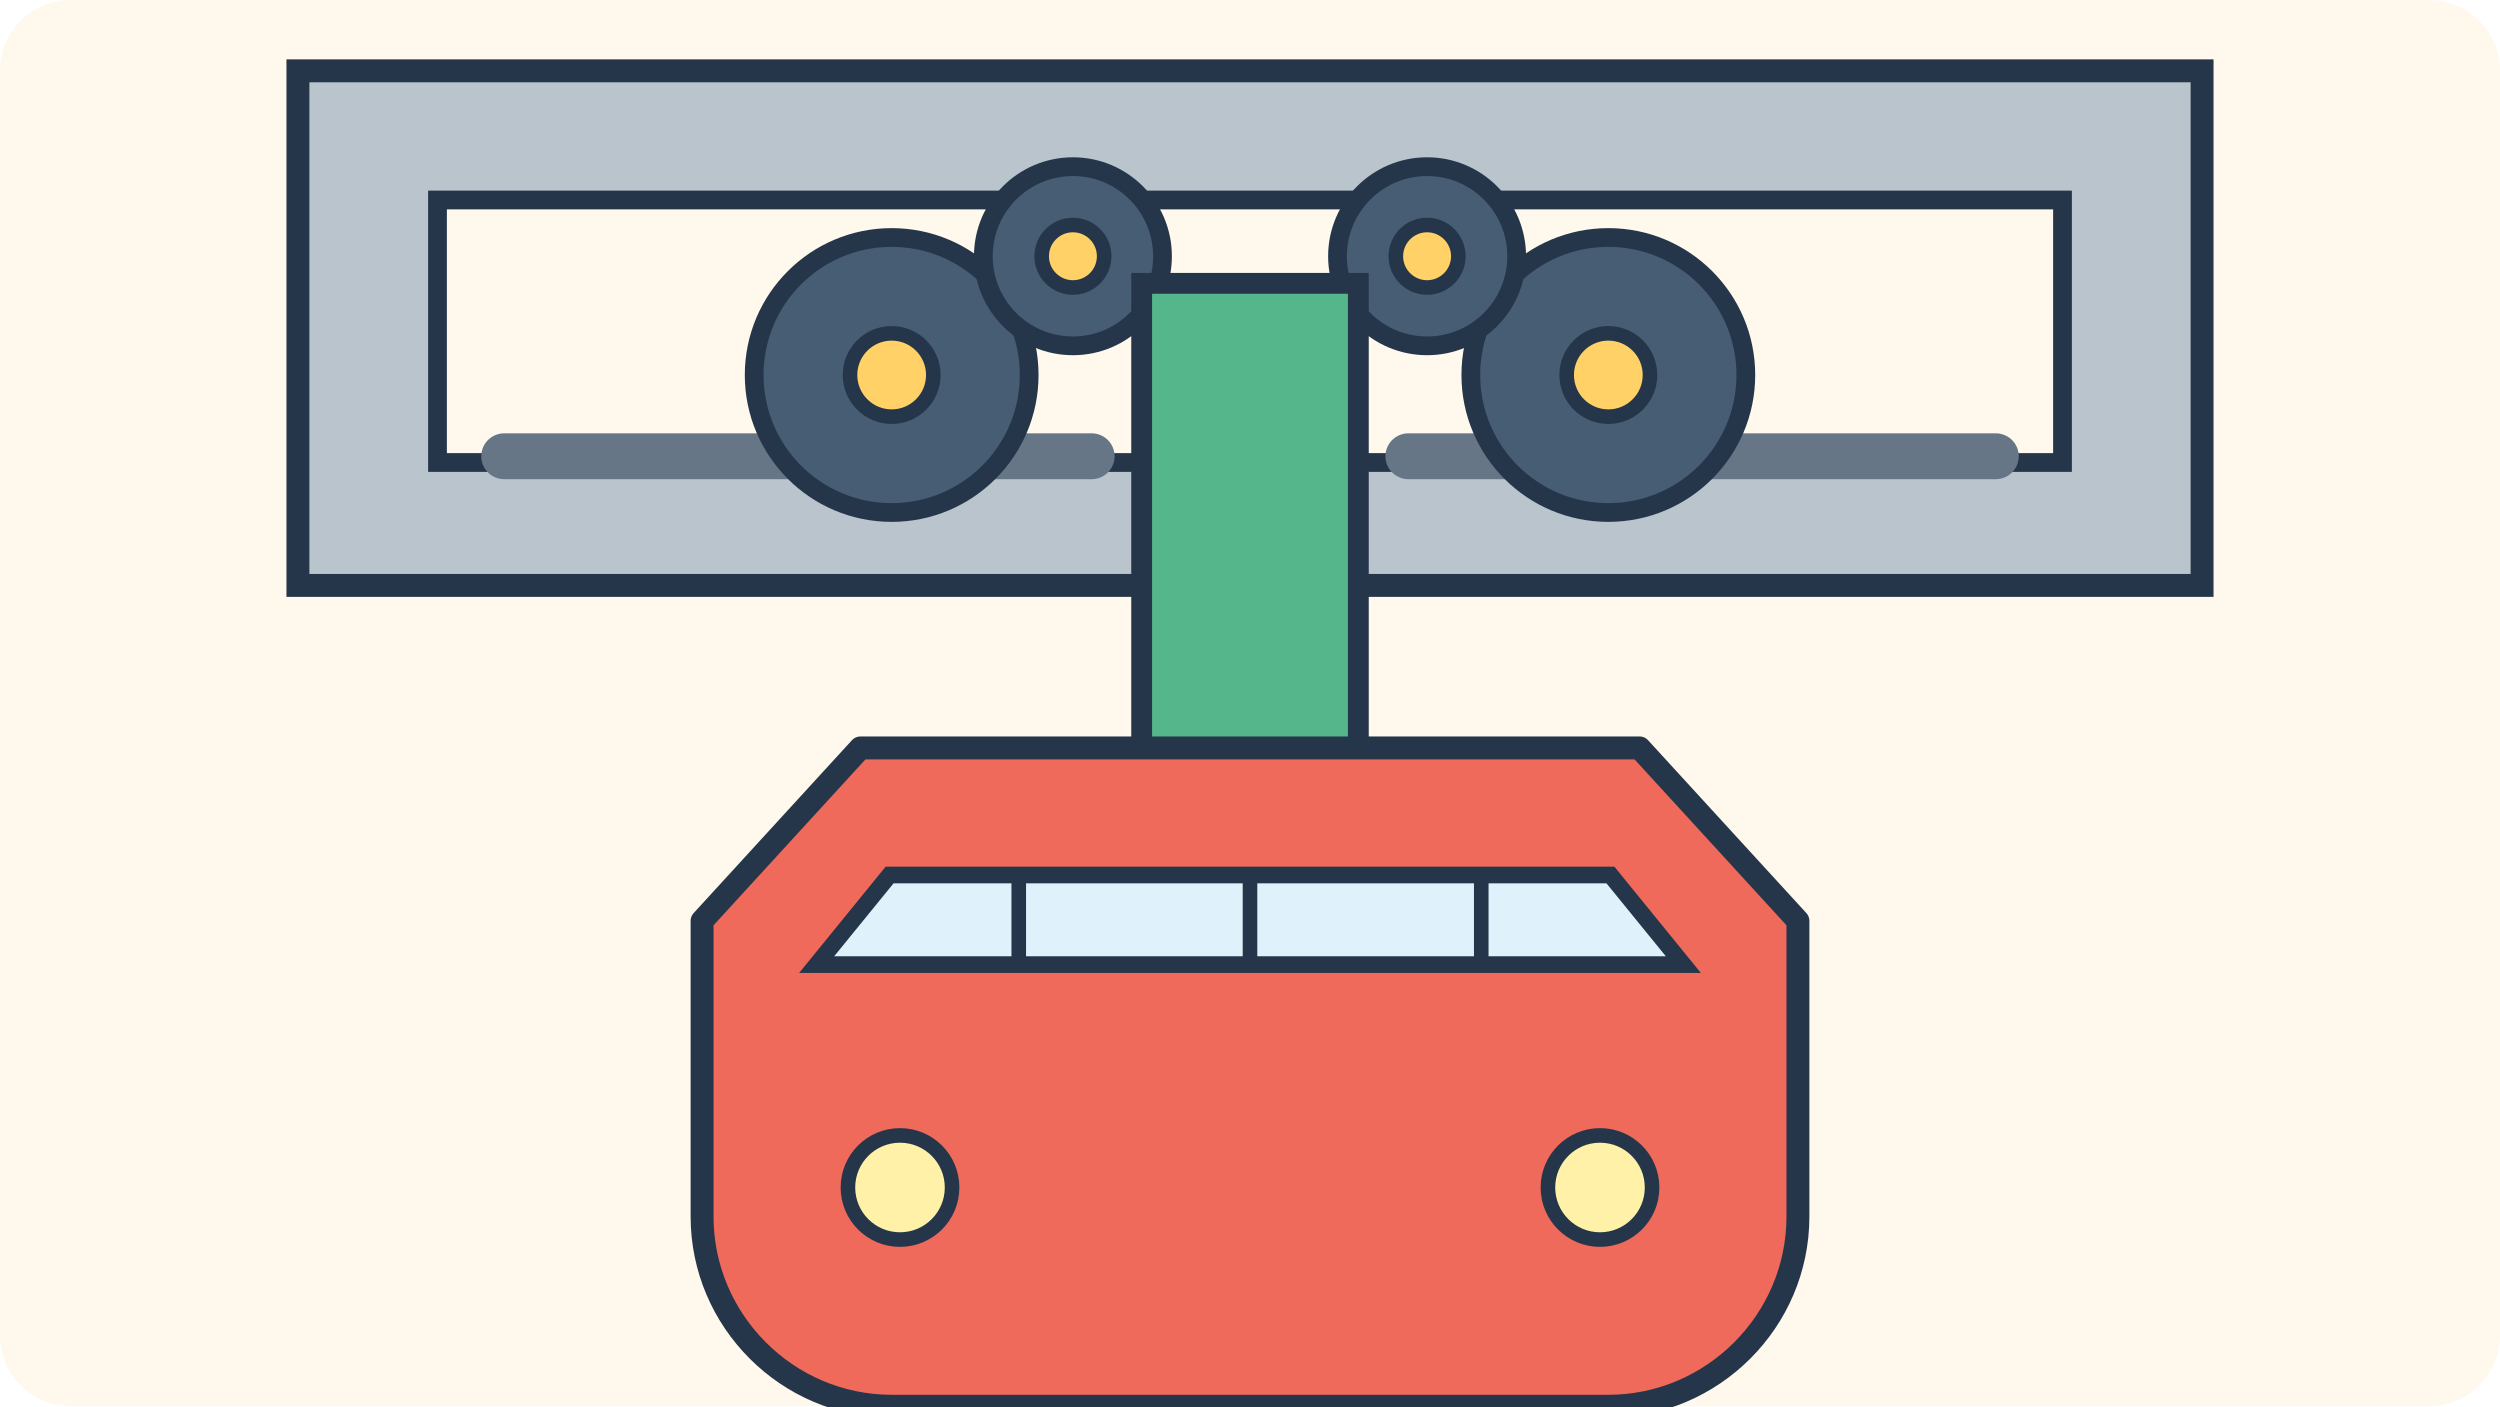
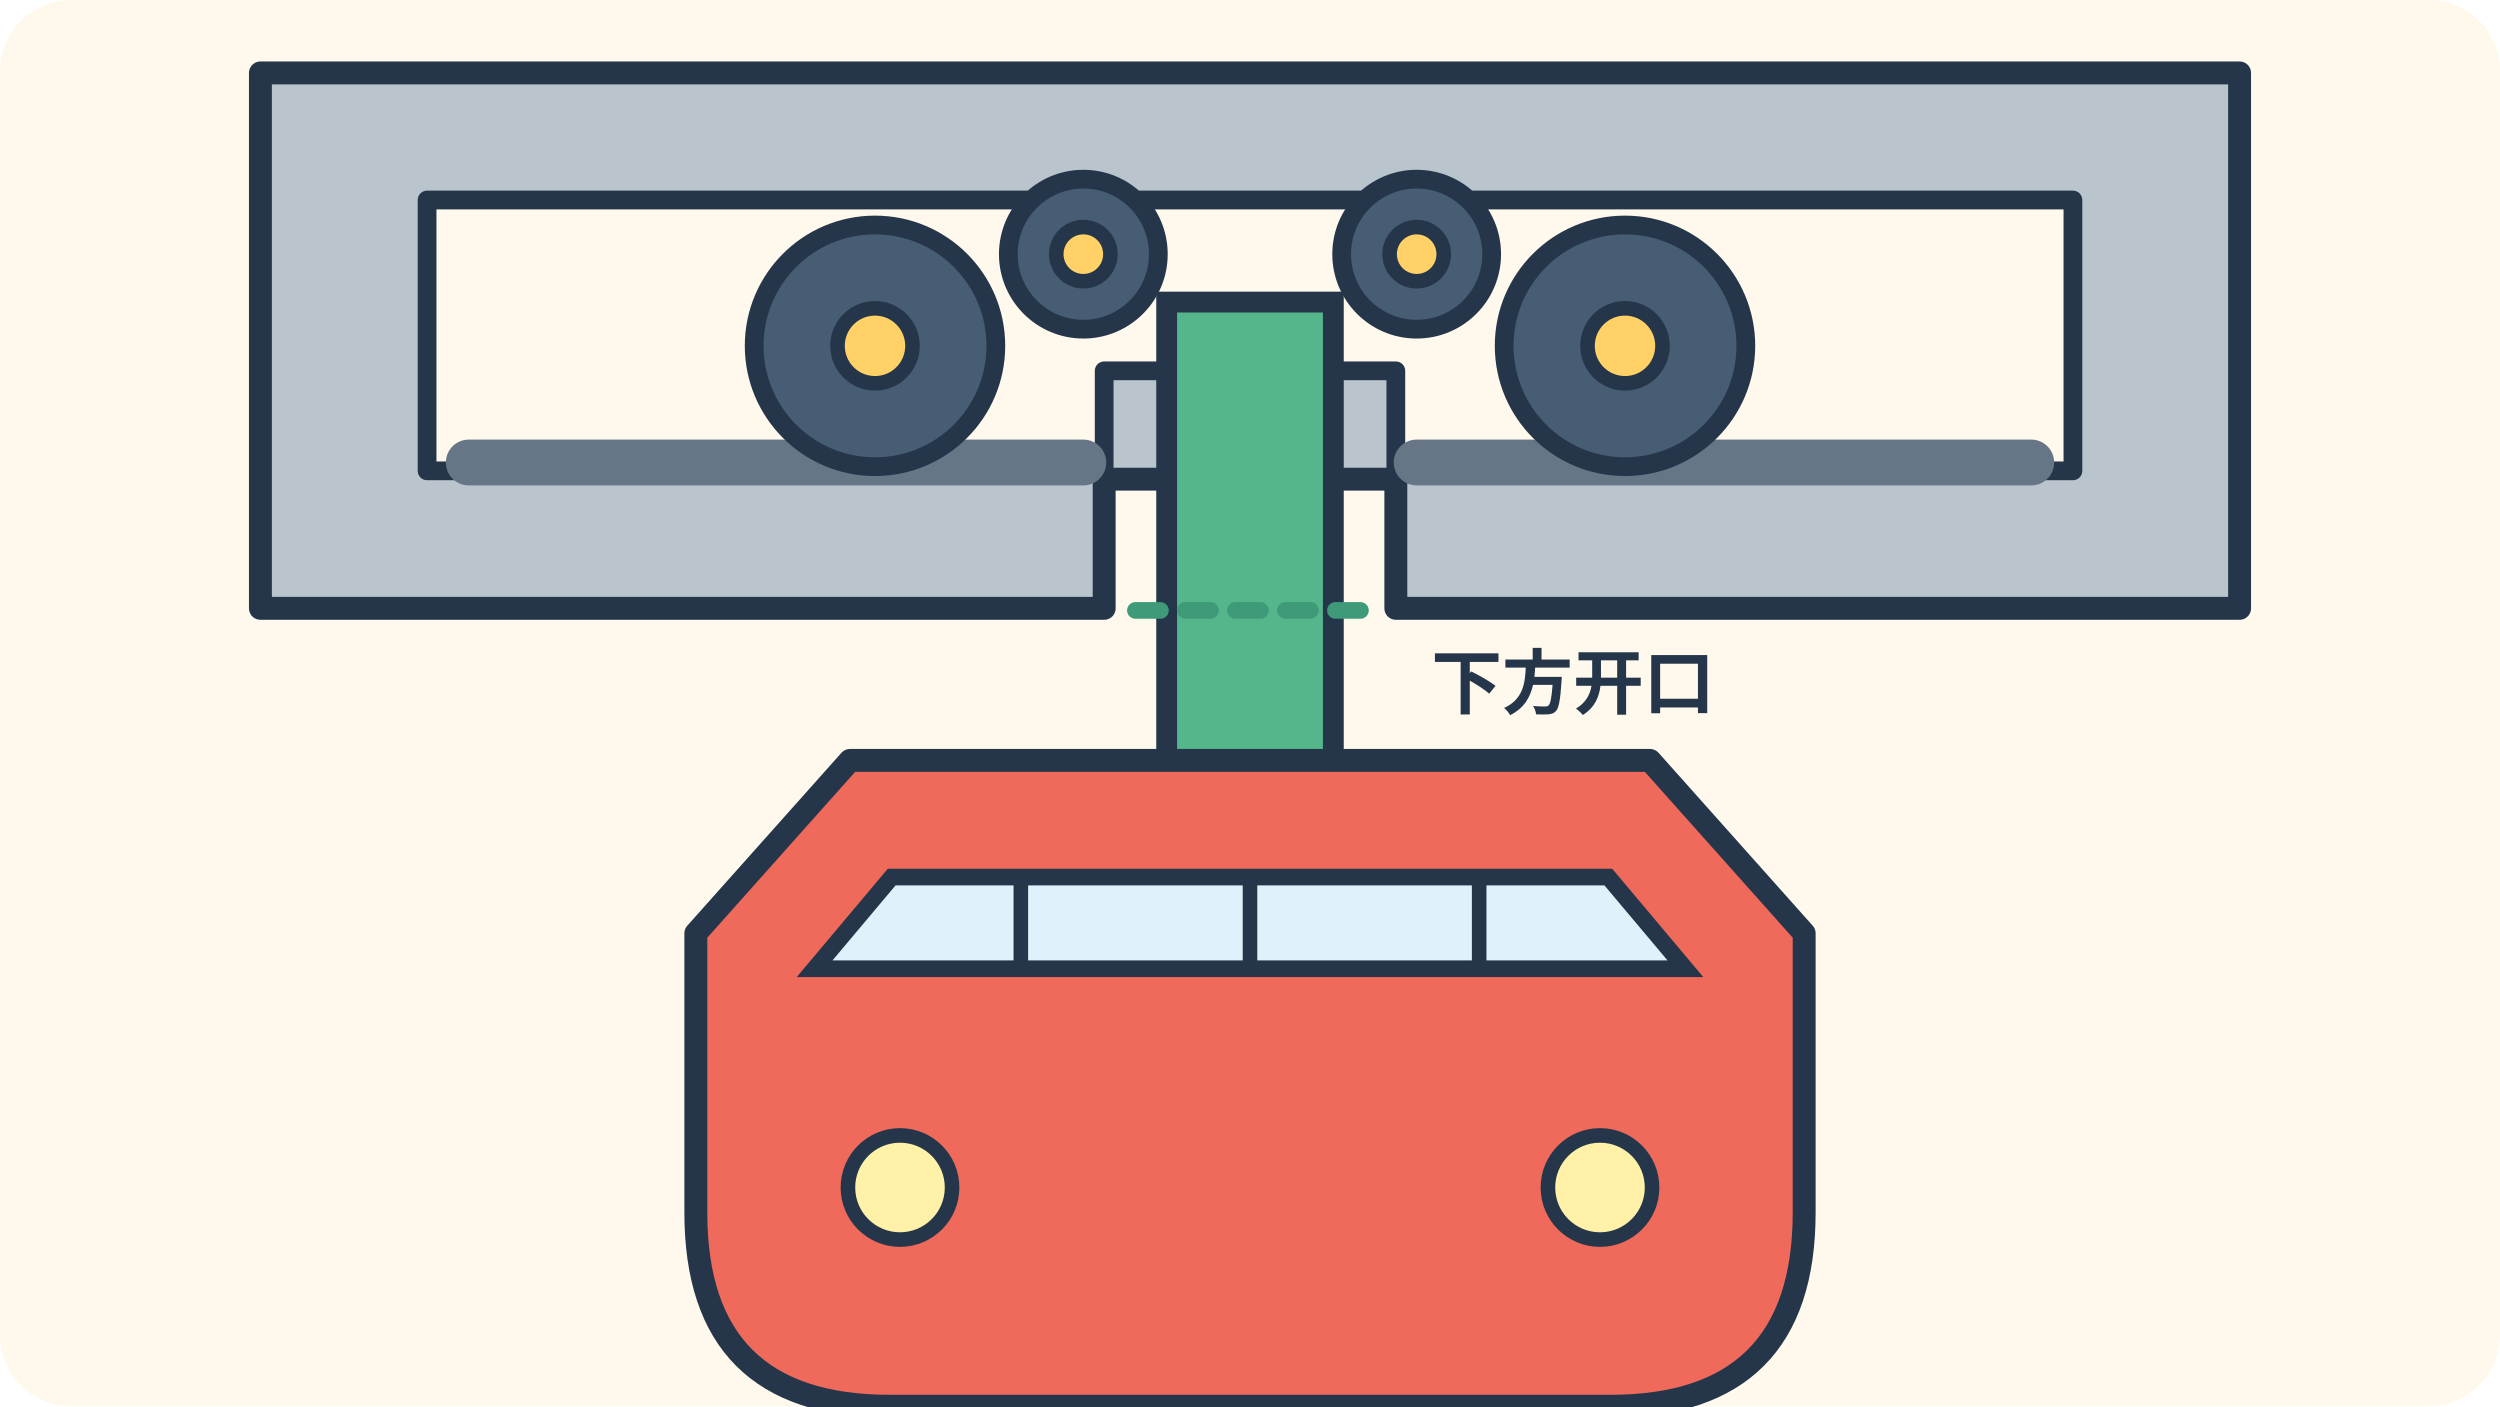
<svg xmlns="http://www.w3.org/2000/svg" viewBox="0 0 1200 675" role="img" aria-labelledby="title desc">
  <rect width="1200" height="675" rx="34" fill="#fff9ed" />
-   <path d="M143 34h914v247H143Z" fill="#b9c4cd" stroke="#25364a" stroke-width="11" />
-   <path d="M210 96h780v126H210Z" fill="#fff9ed" stroke="#25364a" stroke-width="9" />
-   <path d="M242 219h282M676 219h282" stroke="#667687" stroke-width="22" stroke-linecap="round" />
+   <path d="M125 35H1075V292H670V230H530V292H125Z" fill="#b9c4cd" stroke="#25364a" stroke-width="11" stroke-linejoin="round" />
+   <path d="M205 96H995V226H670V178H530V226H205Z" fill="#fff9ed" stroke="#25364a" stroke-width="9" stroke-linejoin="round" />
+   <path d="M225 222H520M680 222H975" stroke="#667687" stroke-width="22" stroke-linecap="round" />
  <g fill="#465d73" stroke="#25364a" stroke-width="9">
-     <circle cx="428" cy="180" r="66" />
-     <circle cx="772" cy="180" r="66" />
-     <circle cx="515" cy="123" r="43" />
-     <circle cx="685" cy="123" r="43" />
+     <circle cx="420" cy="166" r="58" />
+     <circle cx="780" cy="166" r="58" />
+     <circle cx="520" cy="122" r="36" />
+     <circle cx="680" cy="122" r="36" />
  </g>
  <g fill="#ffd166" stroke="#25364a" stroke-width="7">
-     <circle cx="428" cy="180" r="20" />
-     <circle cx="772" cy="180" r="20" />
-     <circle cx="515" cy="123" r="15" />
-     <circle cx="685" cy="123" r="15" />
+     <circle cx="420" cy="166" r="18" />
+     <circle cx="780" cy="166" r="18" />
+     <circle cx="520" cy="122" r="13" />
+     <circle cx="680" cy="122" r="13" />
  </g>
-   <path d="M548 136h104v248H548Z" fill="#55b68b" stroke="#25364a" stroke-width="10" />
-   <path d="M413 359h374l76 83v142c0 50-41 91-91 91H428c-50 0-91-41-91-91V442Z" fill="#ef6a5b" stroke="#25364a" stroke-width="11" stroke-linejoin="round" />
-   <path d="M427 420h346l35 43H392Z" fill="#dff2fb" stroke="#25364a" stroke-width="8" />
-   <path d="M489 421v42M600 421v42M711 421v42" stroke="#25364a" stroke-width="7" />
+   <path d="M560 145H640V385H560Z" fill="#55b68b" stroke="#25364a" stroke-width="10" />
+   <path d="M545 293H655" stroke="#3e9a78" stroke-width="8" stroke-linecap="round" stroke-dasharray="12 12" />
+   <text x="755" y="340" font-family="sans-serif" font-size="34" font-weight="700" text-anchor="middle" fill="#25364a">下方开口</text>
+   <path d="M408 365H792L866 448V582Q866 675 773 675H427Q334 675 334 582V448Z" fill="#ef6a5b" stroke="#25364a" stroke-width="11" stroke-linejoin="round" />
+   <path d="M428 421H772L809 465H391Z" fill="#dff2fb" stroke="#25364a" stroke-width="8" />
+   <path d="M490 422V465M600 422V465M710 422V465" stroke="#25364a" stroke-width="7" />
  <circle cx="432" cy="570" r="25" fill="#fff1a8" stroke="#25364a" stroke-width="7" />
  <circle cx="768" cy="570" r="25" fill="#fff1a8" stroke="#25364a" stroke-width="7" />
</svg>
